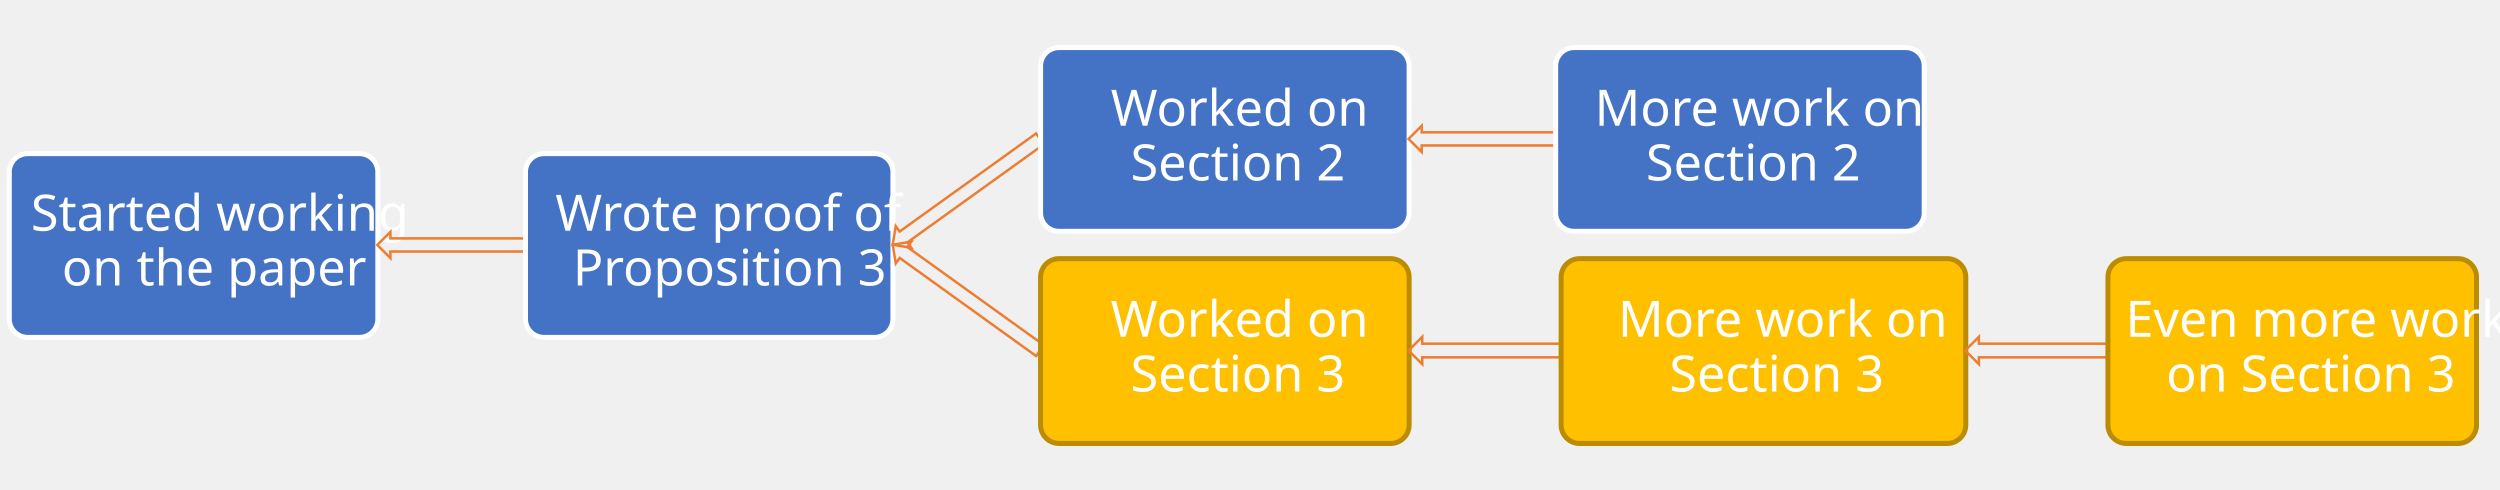
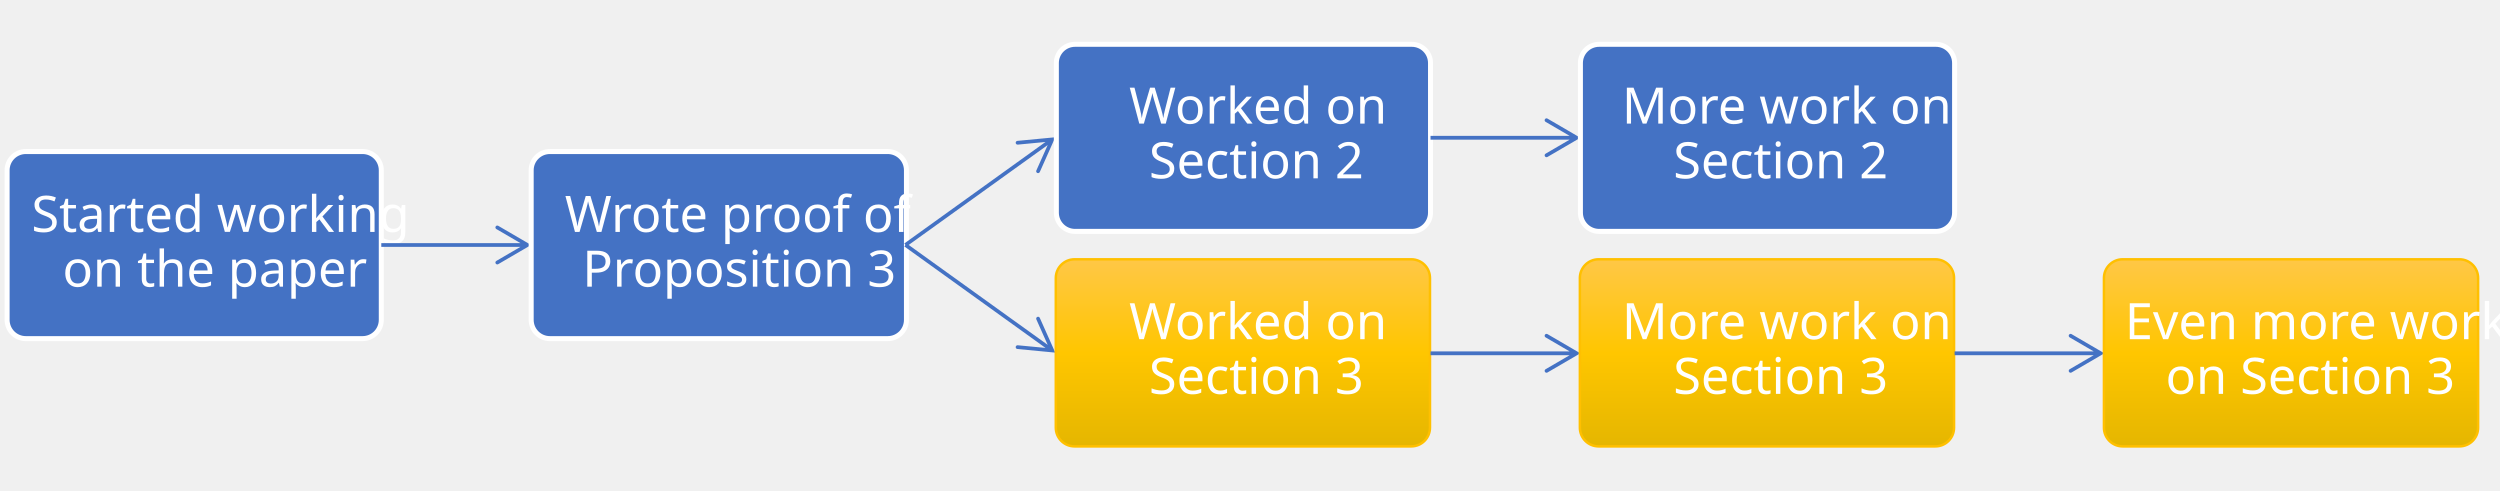
- <svg xmlns="http://www.w3.org/2000/svg" width="2286" height="448" overflow="hidden">
+ <svg xmlns="http://www.w3.org/2000/svg" width="2285" height="448" overflow="hidden">
  <defs>
    <clipPath id="clip0">
-       <rect x="563" y="394" width="2286" height="448" />
+       <rect x="567" y="393" width="2285" height="448" />
    </clipPath>
+     <linearGradient x1="1703" y1="630" x2="1703" y2="801" gradientUnits="userSpaceOnUse" spreadMethod="reflect" id="fill1">
+       <stop offset="0" stop-color="#FFC746" />
+       <stop offset="0.5" stop-color="#FFC600" />
+       <stop offset="1" stop-color="#E5B600" />
+     </linearGradient>
+     <linearGradient x1="2182" y1="630" x2="2182" y2="801" gradientUnits="userSpaceOnUse" spreadMethod="reflect" id="fill2">
+       <stop offset="0" stop-color="#FFC746" />
+       <stop offset="0.5" stop-color="#FFC600" />
+       <stop offset="1" stop-color="#E5B600" />
+     </linearGradient>
+     <linearGradient x1="2661" y1="630" x2="2661" y2="801" gradientUnits="userSpaceOnUse" spreadMethod="reflect" id="fill3">
+       <stop offset="0" stop-color="#FFC746" />
+       <stop offset="0.5" stop-color="#FFC600" />
+       <stop offset="1" stop-color="#E5B600" />
+     </linearGradient>
  </defs>
-   <g clip-path="url(#clip0)" transform="translate(-563 -394)">
-     <path d="M571.5 551.3C571.5 542.022 579.022 534.5 588.3 534.5L891.7 534.5C900.979 534.5 908.5 542.022 908.5 551.3L908.5 685.7C908.5 694.979 900.979 702.5 891.7 702.5L588.3 702.5C579.022 702.5 571.5 694.979 571.5 685.7Z" stroke="#FFFFFF" stroke-width="4.583" stroke-miterlimit="8" fill="#4472C4" fill-rule="evenodd" />
-     <text fill="#FFFFFF" font-family="Calibri,Calibri_MSFontService,sans-serif" font-weight="400" font-size="46" transform="matrix(1 0 0 1 591.243 605)">Started working <tspan font-size="46" x="28.371" y="50">on the paper</tspan>
+   <g clip-path="url(#clip0)" transform="translate(-567 -393)">
+     <path d="M573.5 548.6C573.5 539.156 581.156 531.5 590.6 531.5L898.4 531.5C907.844 531.5 915.5 539.156 915.5 548.6L915.5 685.4C915.5 694.844 907.844 702.5 898.4 702.5L590.6 702.5C581.156 702.5 573.5 694.844 573.5 685.4Z" stroke="#FFFFFF" stroke-width="4.583" stroke-miterlimit="8" fill="#4472C4" fill-rule="evenodd" />
+     <text fill="#FFFFFF" font-family="Calibri,Calibri_MSFontService,sans-serif" font-weight="400" font-size="46" transform="matrix(1 0 0 1 595.77 605)">Started working <tspan font-size="46" x="28.371" y="50">on the paper</tspan>
    </text>
-     <path d="M908 618 920 606 920 612 1043 612 1043 624 920 624 920 630Z" stroke="#ED7D31" stroke-width="2.292" stroke-miterlimit="8" fill="none" fill-rule="evenodd" />
-     <path d="M1043.5 551.3C1043.5 542.022 1051.02 534.5 1060.3 534.5L1362.7 534.5C1371.98 534.5 1379.5 542.022 1379.5 551.3L1379.5 685.7C1379.5 694.979 1371.98 702.5 1362.7 702.5L1060.3 702.5C1051.02 702.5 1043.5 694.979 1043.5 685.7Z" stroke="#FFFFFF" stroke-width="4.583" stroke-miterlimit="8" fill="#4472C4" fill-rule="evenodd" />
-     <text fill="#FFFFFF" font-family="Calibri,Calibri_MSFontService,sans-serif" font-weight="400" font-size="46" transform="matrix(1 0 0 1 1070.81 605)">Wrote proof of <tspan font-size="46" x="16.042" y="50">Proposition 3</tspan>
+     <path d="M915.5 615.199 1049.02 615.199 1049.02 618.637 915.5 618.637ZM1022.39 599.392 1052.43 616.918 1022.39 634.444C1021.57 634.923 1020.52 634.646 1020.04 633.826 1019.56 633.006 1019.84 631.953 1020.66 631.475L1048.16 615.434 1048.16 618.403 1020.66 602.361C1019.84 601.883 1019.56 600.83 1020.04 600.01 1020.52 599.19 1021.57 598.914 1022.39 599.392Z" fill="#4472C4" />
+     <path d="M1052.5 548.6C1052.5 539.156 1060.16 531.5 1069.6 531.5L1378.4 531.5C1387.84 531.5 1395.5 539.156 1395.5 548.6L1395.5 685.4C1395.5 694.844 1387.84 702.5 1378.4 702.5L1069.6 702.5C1060.16 702.5 1052.5 694.844 1052.5 685.4Z" stroke="#FFFFFF" stroke-width="4.583" stroke-miterlimit="8" fill="#4472C4" fill-rule="evenodd" />
+     <text fill="#FFFFFF" font-family="Calibri,Calibri_MSFontService,sans-serif" font-weight="400" font-size="46" transform="matrix(1 0 0 1 1083.27 605)">Wrote proof of <tspan font-size="46" x="16.042" y="50">Proposition 3</tspan>
    </text>
-     <path d="M1379.3 617.783 1382.09 600.762 1385.65 605.714 1510.4 516.046 1517.52 525.949 1392.76 615.617 1396.32 620.569Z" stroke="#ED7D31" stroke-width="2.292" stroke-miterlimit="8" fill="none" fill-rule="evenodd" />
-     <path d="M1514.5 454.3C1514.5 445.022 1522.02 437.5 1531.3 437.5L1834.7 437.5C1843.98 437.5 1851.5 445.022 1851.5 454.3L1851.5 588.7C1851.5 597.979 1843.98 605.5 1834.7 605.5L1531.3 605.5C1522.02 605.5 1514.5 597.979 1514.5 588.7Z" stroke="#FFFFFF" stroke-width="4.583" stroke-miterlimit="8" fill="#4472C4" fill-rule="evenodd" />
-     <text fill="#FFFFFF" font-family="Calibri,Calibri_MSFontService,sans-serif" font-weight="400" font-size="46" transform="matrix(1 0 0 1 1578.65 509)">Worked on <tspan font-size="46" x="18.127" y="50">Section 2</tspan>
+     <path d="M1393.59 615.481 1527.75 519.052 1529.76 521.844 1395.6 618.272ZM1496.9 521.761 1531.53 518.457 1517.36 550.224C1516.97 551.091 1515.96 551.48 1515.09 551.094 1514.22 550.707 1513.83 549.691 1514.22 548.824L1527.19 519.748 1528.92 522.159 1497.23 525.183C1496.28 525.273 1495.44 524.58 1495.35 523.635 1495.26 522.69 1495.96 521.851 1496.9 521.761Z" fill="#4472C4" />
+     <path d="M1532.5 450.6C1532.5 441.156 1540.16 433.5 1549.6 433.5L1857.4 433.5C1866.84 433.5 1874.5 441.156 1874.5 450.6L1874.5 587.4C1874.5 596.844 1866.84 604.5 1857.4 604.5L1549.6 604.5C1540.16 604.5 1532.5 596.844 1532.5 587.4Z" stroke="#FFFFFF" stroke-width="4.583" stroke-miterlimit="8" fill="#4472C4" fill-rule="evenodd" />
+     <text fill="#FFFFFF" font-family="Calibri,Calibri_MSFontService,sans-serif" font-weight="400" font-size="46" transform="matrix(1 0 0 1 1599.05 506)">Worked on <tspan font-size="46" x="18.127" y="50">Section 2</tspan>
    </text>
-     <path d="M1851 521 1863 509 1863 515 1985 515 1985 527 1863 527 1863 533Z" stroke="#ED7D31" stroke-width="2.292" stroke-miterlimit="8" fill="none" fill-rule="evenodd" />
-     <path d="M1985.5 454.3C1985.5 445.022 1993.02 437.5 2002.3 437.5L2305.7 437.5C2314.98 437.5 2322.5 445.022 2322.5 454.3L2322.5 588.7C2322.5 597.979 2314.98 605.5 2305.7 605.5L2002.3 605.5C1993.02 605.5 1985.5 597.979 1985.5 588.7Z" stroke="#FFFFFF" stroke-width="4.583" stroke-miterlimit="8" fill="#4472C4" fill-rule="evenodd" />
-     <text fill="#FFFFFF" font-family="Calibri,Calibri_MSFontService,sans-serif" font-weight="400" font-size="46" transform="matrix(1 0 0 1 2021.15 509)">More work on <tspan font-size="46" x="46.934" y="50">Section 2</tspan>
+     <path d="M1874.5 517.199 2008.02 517.199 2008.02 520.637 1874.5 520.637ZM1981.39 501.392 2011.43 518.918 1981.39 536.444C1980.57 536.922 1979.52 536.645 1979.04 535.826 1978.56 535.006 1978.84 533.953 1979.66 533.475L2007.16 517.433 2007.16 520.402 1979.66 504.361C1978.84 503.882 1978.56 502.83 1979.04 502.01 1979.52 501.19 1980.57 500.913 1981.39 501.392Z" fill="#4472C4" />
+     <path d="M2011.5 450.6C2011.5 441.156 2019.16 433.5 2028.6 433.5L2336.4 433.5C2345.84 433.5 2353.5 441.156 2353.5 450.6L2353.5 587.4C2353.5 596.844 2345.84 604.5 2336.4 604.5L2028.6 604.5C2019.16 604.5 2011.5 596.844 2011.5 587.4Z" stroke="#FFFFFF" stroke-width="4.583" stroke-miterlimit="8" fill="#4472C4" fill-rule="evenodd" />
+     <text fill="#FFFFFF" font-family="Calibri,Calibri_MSFontService,sans-serif" font-weight="400" font-size="46" transform="matrix(1 0 0 1 2049.48 506)">More work on <tspan font-size="46" x="46.933" y="50">Section 2</tspan>
    </text>
-     <path d="M1379.3 617.783 1396.32 614.998 1392.76 619.95 1517.52 709.617 1510.4 719.521 1385.65 629.853 1382.09 634.804Z" stroke="#ED7D31" stroke-width="2.292" stroke-miterlimit="8" fill="none" fill-rule="evenodd" />
-     <path d="M1514.5 647.4C1514.5 638.066 1522.07 630.5 1531.4 630.5L1834.6 630.5C1843.93 630.5 1851.5 638.066 1851.5 647.4L1851.5 782.6C1851.5 791.934 1843.93 799.5 1834.6 799.5L1531.4 799.5C1522.07 799.5 1514.5 791.934 1514.5 782.6Z" stroke="#BC8C00" stroke-width="4.583" stroke-miterlimit="8" fill="#FFC000" fill-rule="evenodd" />
-     <text fill="#FFFFFF" font-family="Calibri,Calibri_MSFontService,sans-serif" font-weight="400" font-size="46" transform="matrix(1 0 0 1 1578.65 702)">Worked on <tspan font-size="46" x="18.127" y="50">Section 3</tspan>
+     <path d="M1395.6 615.481 1529.76 711.91 1527.75 714.701 1393.59 618.272ZM1517.36 683.529 1531.53 715.296 1496.9 711.993C1495.96 711.902 1495.26 711.063 1495.35 710.118 1495.44 709.173 1496.28 708.48 1497.23 708.571L1528.92 711.595 1527.19 714.006 1514.22 684.93C1513.83 684.063 1514.22 683.046 1515.09 682.66 1515.96 682.273 1516.97 682.662 1517.36 683.529Z" fill="#4472C4" />
+     <path d="M1532 647.1C1532 637.656 1539.66 630 1549.1 630L1856.9 630C1866.34 630 1874 637.656 1874 647.1L1874 783.9C1874 793.344 1866.34 801 1856.9 801L1549.1 801C1539.66 801 1532 793.344 1532 783.9Z" stroke="#FFC000" stroke-width="2.292" stroke-miterlimit="8" fill="url(#fill1)" fill-rule="evenodd" />
+     <text fill="#FFFFFF" font-family="Calibri,Calibri_MSFontService,sans-serif" font-weight="400" font-size="46" transform="matrix(1 0 0 1 1599.05 703)">Worked on <tspan font-size="46" x="18.127" y="50">Section 3</tspan>
    </text>
-     <path d="M1851 714.5 1863.5 702 1863.5 708.25 1990 708.25 1990 720.75 1863.5 720.75 1863.5 727Z" stroke="#ED7D31" stroke-width="2.292" stroke-miterlimit="8" fill="none" fill-rule="evenodd" />
-     <path d="M1990.5 647.4C1990.5 638.066 1998.07 630.5 2007.4 630.5L2343.6 630.5C2352.93 630.5 2360.5 638.066 2360.5 647.4L2360.5 782.6C2360.5 791.934 2352.93 799.5 2343.6 799.5L2007.4 799.5C1998.07 799.5 1990.5 791.934 1990.5 782.6Z" stroke="#BC8C00" stroke-width="4.583" stroke-miterlimit="8" fill="#FFC000" fill-rule="evenodd" />
-     <text fill="#FFFFFF" font-family="Calibri,Calibri_MSFontService,sans-serif" font-weight="400" font-size="46" transform="matrix(1 0 0 1 2042.51 702)">More work on <tspan font-size="46" x="46.956" y="50">Section 3</tspan>
+     <path d="M1874.5 714.199 2008.02 714.199 2008.02 717.637 1874.5 717.637ZM1981.39 698.392 2011.43 715.918 1981.39 733.444C1980.57 733.923 1979.52 733.646 1979.04 732.826 1978.56 732.006 1978.84 730.953 1979.66 730.475L2007.16 714.434 2007.16 717.403 1979.66 701.361C1978.84 700.883 1978.56 699.83 1979.04 699.01 1979.52 698.19 1980.57 697.914 1981.39 698.392Z" fill="#4472C4" />
+     <path d="M2011 647.1C2011 637.656 2018.66 630 2028.1 630L2335.9 630C2345.34 630 2353 637.656 2353 647.1L2353 783.9C2353 793.344 2345.34 801 2335.9 801L2028.1 801C2018.66 801 2011 793.344 2011 783.9Z" stroke="#FFC000" stroke-width="2.292" stroke-miterlimit="8" fill="url(#fill2)" fill-rule="evenodd" />
+     <text fill="#FFFFFF" font-family="Calibri,Calibri_MSFontService,sans-serif" font-weight="400" font-size="46" transform="matrix(1 0 0 1 2049.48 703)">More work on <tspan font-size="46" x="46.933" y="50">Section 3</tspan>
    </text>
-     <path d="M2360 714.5 2372.5 702 2372.5 708.25 2490 708.25 2490 720.75 2372.5 720.75 2372.5 727Z" stroke="#ED7D31" stroke-width="2.292" stroke-miterlimit="8" fill="none" fill-rule="evenodd" />
-     <path d="M2490.5 647.4C2490.5 638.066 2498.07 630.5 2507.4 630.5L2810.6 630.5C2819.93 630.5 2827.5 638.066 2827.5 647.4L2827.5 782.6C2827.5 791.934 2819.93 799.5 2810.6 799.5L2507.4 799.5C2498.07 799.5 2490.5 791.934 2490.5 782.6Z" stroke="#BC8C00" stroke-width="4.583" stroke-miterlimit="8" fill="#FFC000" fill-rule="evenodd" />
-     <text fill="#FFFFFF" font-family="Calibri,Calibri_MSFontService,sans-serif" font-weight="400" font-size="46" transform="matrix(1 0 0 1 2506.55 702)">Even more work <tspan font-size="46" x="37.194" y="50">on Section 3</tspan>
+     <path d="M2353.5 714.199 2487.02 714.199 2487.02 717.637 2353.5 717.637ZM2460.39 698.392 2490.43 715.918 2460.39 733.444C2459.57 733.923 2458.52 733.646 2458.04 732.826 2457.56 732.006 2457.84 730.953 2458.66 730.475L2486.16 714.434 2486.16 717.403 2458.66 701.361C2457.84 700.883 2457.56 699.83 2458.04 699.01 2458.52 698.19 2459.57 697.914 2460.39 698.392Z" fill="#4472C4" />
+     <path d="M2490 647.1C2490 637.656 2497.66 630 2507.1 630L2814.9 630C2824.34 630 2832 637.656 2832 647.1L2832 783.9C2832 793.344 2824.34 801 2814.9 801L2507.1 801C2497.66 801 2490 793.344 2490 783.9Z" stroke="#FFC000" stroke-width="2.292" stroke-miterlimit="8" fill="url(#fill3)" fill-rule="evenodd" />
+     <text fill="#FFFFFF" font-family="Calibri,Calibri_MSFontService,sans-serif" font-weight="400" font-size="46" transform="matrix(1 0 0 1 2509.15 703)">Even more work <tspan font-size="46" x="37.194" y="50">on Section 3</tspan>
    </text>
  </g>
</svg>
